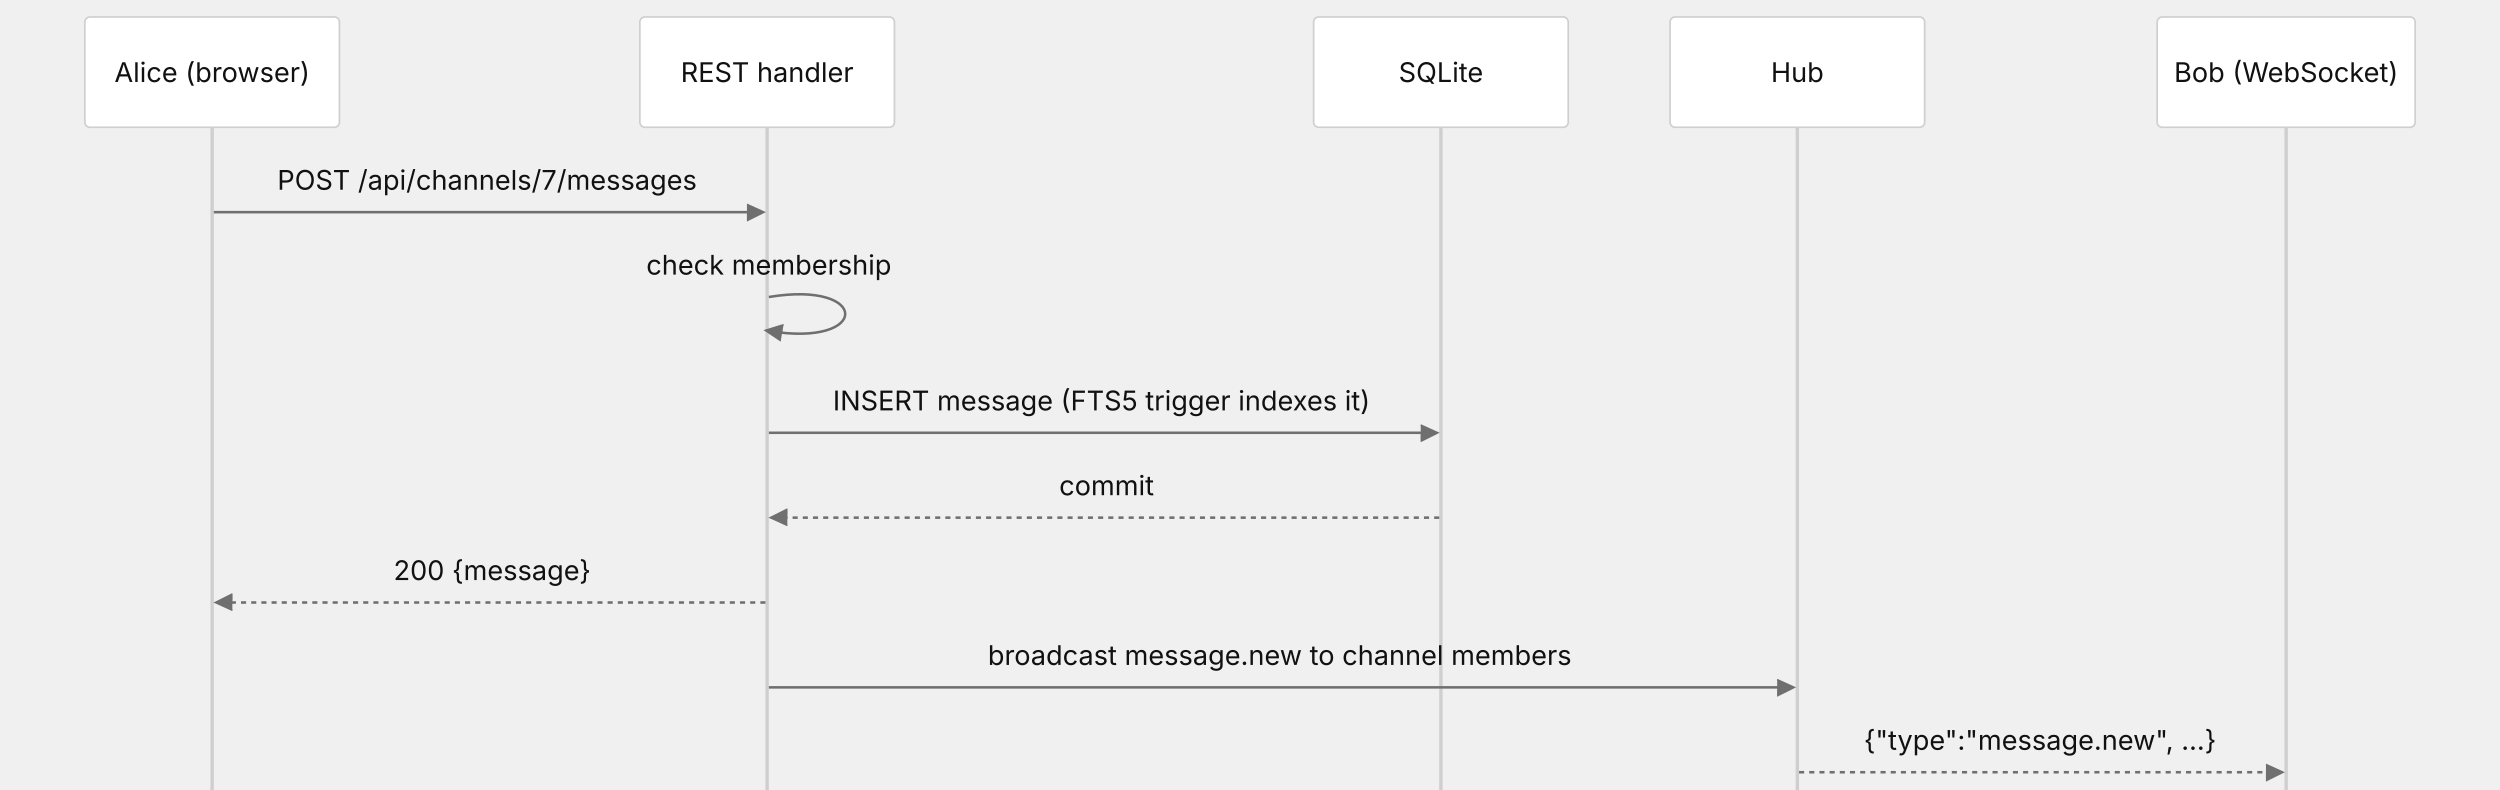
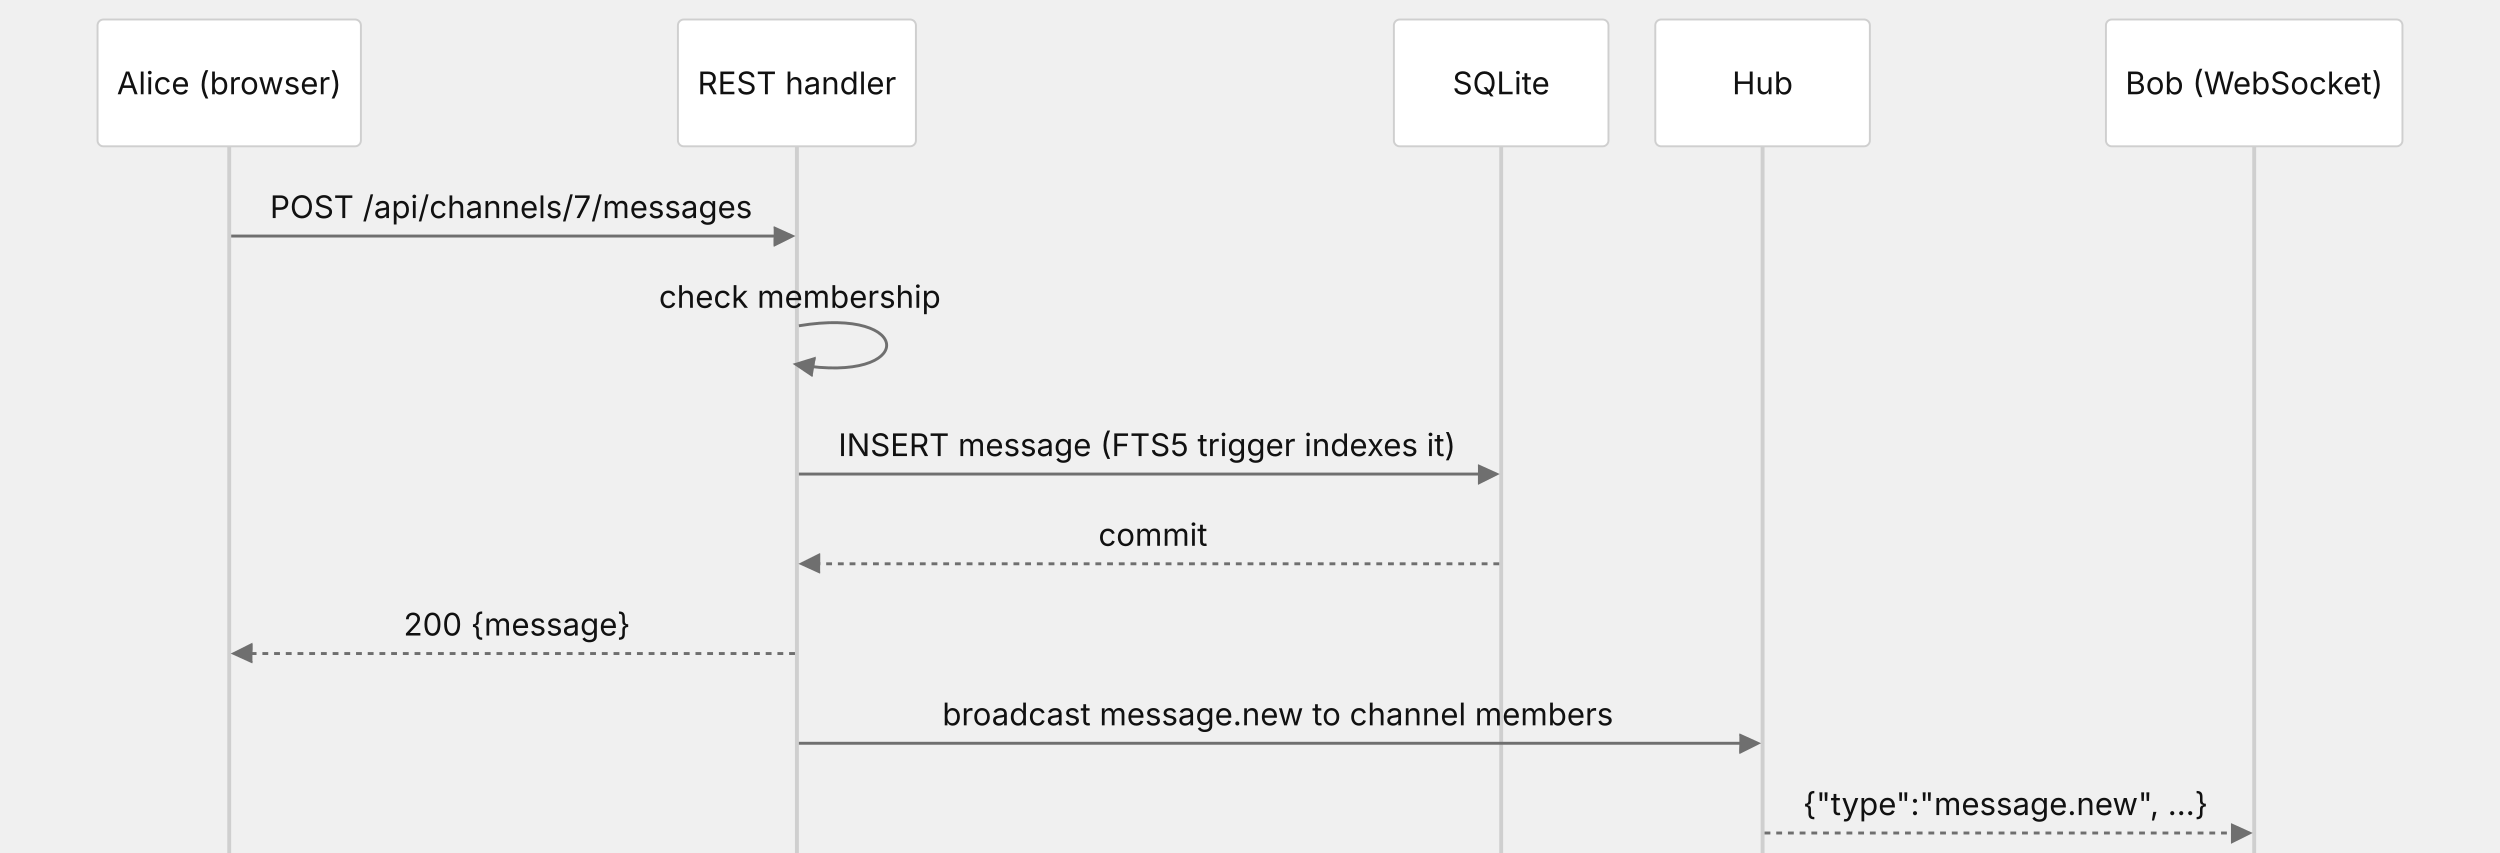
- <svg xmlns="http://www.w3.org/2000/svg" id="dwritepathmmd" width="1473" height="465" viewBox="-50 -10 1473 465" role="graphics-document document" aria-roledescription="sequence">
+ <svg xmlns="http://www.w3.org/2000/svg" id="dwritepathmmd" width="1281.5" height="437" viewBox="-50 -10 1281.5 437" role="graphics-document document" aria-roledescription="sequence">
  <g>
-     <line id="actor4" x1="1297" y1="65" x2="1297" y2="2000" class="actor-line 200" stroke-width="0.5px" stroke="#999" name="B" data-et="life-line" data-id="B" />
+     <line id="actor4" x1="1105.5" y1="65" x2="1105.5" y2="2000" class="actor-line 200" stroke-width="0.5px" stroke="#999" name="B" data-et="life-line" data-id="B" />
    <g id="root-4" data-et="participant" data-type="participant" data-id="B">
-       <rect x="1221" y="0" fill="#eaeaea" stroke="#666" width="152" height="65" name="B" rx="3" ry="3" class="actor actor-top" />
-       <text x="1297" y="32.5" dominant-baseline="central" alignment-baseline="central" class="actor actor-box" style="text-anchor: middle; font-size: 16px; font-weight: 400; font-family: Inter, sans-serif;">
-         <tspan x="1297" dy="0">Bob (WebSocket)</tspan>
+       <rect x="1029.5" y="0" fill="#eaeaea" stroke="#666" width="152" height="65" name="B" rx="3" ry="3" class="actor actor-top" />
+       <text x="1105.5" y="32.5" dominant-baseline="central" alignment-baseline="central" class="actor actor-box" style="text-anchor: middle; font-size: 16px; font-weight: 400; font-family: Inter, sans-serif;">
+         <tspan x="1105.5" dy="0">Bob (WebSocket)</tspan>
      </text>
    </g>
  </g>
  <g>
-     <line id="actor3" x1="1009" y1="65" x2="1009" y2="2000" class="actor-line 200" stroke-width="0.5px" stroke="#999" name="H" data-et="life-line" data-id="H" />
+     <line id="actor3" x1="853.5" y1="65" x2="853.5" y2="2000" class="actor-line 200" stroke-width="0.5px" stroke="#999" name="H" data-et="life-line" data-id="H" />
    <g id="root-3" data-et="participant" data-type="participant" data-id="H">
-       <rect x="934" y="0" fill="#eaeaea" stroke="#666" width="150" height="65" name="H" rx="3" ry="3" class="actor actor-top" />
-       <text x="1009" y="32.5" dominant-baseline="central" alignment-baseline="central" class="actor actor-box" style="text-anchor: middle; font-size: 16px; font-weight: 400; font-family: Inter, sans-serif;">
-         <tspan x="1009" dy="0">Hub</tspan>
+       <rect x="798.5" y="0" fill="#eaeaea" stroke="#666" width="110" height="65" name="H" rx="3" ry="3" class="actor actor-top" />
+       <text x="853.5" y="32.5" dominant-baseline="central" alignment-baseline="central" class="actor actor-box" style="text-anchor: middle; font-size: 16px; font-weight: 400; font-family: Inter, sans-serif;">
+         <tspan x="853.5" dy="0">Hub</tspan>
      </text>
    </g>
  </g>
  <g>
-     <line id="actor2" x1="799" y1="65" x2="799" y2="2000" class="actor-line 200" stroke-width="0.5px" stroke="#999" name="D" data-et="life-line" data-id="D" />
+     <line id="actor2" x1="719.5" y1="65" x2="719.5" y2="2000" class="actor-line 200" stroke-width="0.5px" stroke="#999" name="D" data-et="life-line" data-id="D" />
    <g id="root-2" data-et="participant" data-type="participant" data-id="D">
-       <rect x="724" y="0" fill="#eaeaea" stroke="#666" width="150" height="65" name="D" rx="3" ry="3" class="actor actor-top" />
-       <text x="799" y="32.5" dominant-baseline="central" alignment-baseline="central" class="actor actor-box" style="text-anchor: middle; font-size: 16px; font-weight: 400; font-family: Inter, sans-serif;">
-         <tspan x="799" dy="0">SQLite</tspan>
+       <rect x="664.5" y="0" fill="#eaeaea" stroke="#666" width="110" height="65" name="D" rx="3" ry="3" class="actor actor-top" />
+       <text x="719.5" y="32.5" dominant-baseline="central" alignment-baseline="central" class="actor actor-box" style="text-anchor: middle; font-size: 16px; font-weight: 400; font-family: Inter, sans-serif;">
+         <tspan x="719.5" dy="0">SQLite</tspan>
      </text>
    </g>
  </g>
  <g>
-     <line id="actor1" x1="402" y1="65" x2="402" y2="2000" class="actor-line 200" stroke-width="0.5px" stroke="#999" name="R" data-et="life-line" data-id="R" />
+     <line id="actor1" x1="358.5" y1="65" x2="358.5" y2="2000" class="actor-line 200" stroke-width="0.5px" stroke="#999" name="R" data-et="life-line" data-id="R" />
    <g id="root-1" data-et="participant" data-type="participant" data-id="R">
-       <rect x="327" y="0" fill="#eaeaea" stroke="#666" width="150" height="65" name="R" rx="3" ry="3" class="actor actor-top" />
-       <text x="402" y="32.5" dominant-baseline="central" alignment-baseline="central" class="actor actor-box" style="text-anchor: middle; font-size: 16px; font-weight: 400; font-family: Inter, sans-serif;">
-         <tspan x="402" dy="0">REST handler</tspan>
+       <rect x="297.5" y="0" fill="#eaeaea" stroke="#666" width="122" height="65" name="R" rx="3" ry="3" class="actor actor-top" />
+       <text x="358.5" y="32.5" dominant-baseline="central" alignment-baseline="central" class="actor actor-box" style="text-anchor: middle; font-size: 16px; font-weight: 400; font-family: Inter, sans-serif;">
+         <tspan x="358.5" dy="0">REST handler</tspan>
      </text>
    </g>
  </g>
  <g>
-     <line id="actor0" x1="75" y1="65" x2="75" y2="2000" class="actor-line 200" stroke-width="0.5px" stroke="#999" name="A" data-et="life-line" data-id="A" />
+     <line id="actor0" x1="67.5" y1="65" x2="67.5" y2="2000" class="actor-line 200" stroke-width="0.5px" stroke="#999" name="A" data-et="life-line" data-id="A" />
    <g id="root-0" data-et="participant" data-type="participant" data-id="A">
-       <rect x="0" y="0" fill="#eaeaea" stroke="#666" width="150" height="65" name="A" rx="3" ry="3" class="actor actor-top" />
-       <text x="75" y="32.5" dominant-baseline="central" alignment-baseline="central" class="actor actor-box" style="text-anchor: middle; font-size: 16px; font-weight: 400; font-family: Inter, sans-serif;">
-         <tspan x="75" dy="0">Alice (browser)</tspan>
+       <rect x="0" y="0" fill="#eaeaea" stroke="#666" width="135" height="65" name="A" rx="3" ry="3" class="actor actor-top" />
+       <text x="67.5" y="32.5" dominant-baseline="central" alignment-baseline="central" class="actor actor-box" style="text-anchor: middle; font-size: 16px; font-weight: 400; font-family: Inter, sans-serif;">
+         <tspan x="67.5" dy="0">Alice (browser)</tspan>
      </text>
    </g>
  </g>
  <style>#dwritepathmmd{font-family:Inter,sans-serif;font-size:14px;fill:#111111;}@keyframes edge-animation-frame{from{stroke-dashoffset:0;}}@keyframes dash{to{stroke-dashoffset:0;}}#dwritepathmmd .edge-animation-slow{stroke-dasharray:9,5!important;stroke-dashoffset:900;animation:dash 50s linear infinite;stroke-linecap:round;}#dwritepathmmd .edge-animation-fast{stroke-dasharray:9,5!important;stroke-dashoffset:900;animation:dash 20s linear infinite;stroke-linecap:round;}#dwritepathmmd .error-icon{fill:#fafafa;}#dwritepathmmd .error-text{fill:#050505;stroke:#050505;}#dwritepathmmd .edge-thickness-normal{stroke-width:1px;}#dwritepathmmd .edge-thickness-thick{stroke-width:3.5px;}#dwritepathmmd .edge-pattern-solid{stroke-dasharray:0;}#dwritepathmmd .edge-thickness-invisible{stroke-width:0;fill:none;}#dwritepathmmd .edge-pattern-dashed{stroke-dasharray:3;}#dwritepathmmd .edge-pattern-dotted{stroke-dasharray:2;}#dwritepathmmd .marker{fill:#8f8f8f;stroke:#8f8f8f;}#dwritepathmmd .marker.cross{stroke:#8f8f8f;}#dwritepathmmd svg{font-family:Inter,sans-serif;font-size:14px;}#dwritepathmmd p{margin:0;}#dwritepathmmd .actor{stroke:#cfcfcf;fill:#ffffff;stroke-width:1;}#dwritepathmmd rect.actor.outer-path[data-look="neo"]{filter:drop-shadow( 1px 2px 2px rgba(185,185,185,1));}#dwritepathmmd rect.note[data-look="neo"]{stroke:#e5480b;fill:#fdeee7;filter:drop-shadow( 1px 2px 2px rgba(185,185,185,1));}#dwritepathmmd text.actor&gt;tspan{fill:#111111;stroke:none;}#dwritepathmmd .actor-line{stroke:#cfcfcf;}#dwritepathmmd .innerArc{stroke-width:1.5;stroke-dasharray:none;}#dwritepathmmd .messageLine0{stroke-width:1.5;stroke-dasharray:none;stroke:#6f6f6f;}#dwritepathmmd .messageLine1{stroke-width:1.5;stroke-dasharray:2,2;stroke:#6f6f6f;}#dwritepathmmd [id$="-arrowhead"] path{fill:#6f6f6f;stroke:#6f6f6f;}#dwritepathmmd .sequenceNumber{fill:#707070;}#dwritepathmmd [id$="-sequencenumber"]{fill:#6f6f6f;}#dwritepathmmd [id$="-crosshead"] path{fill:#6f6f6f;stroke:#6f6f6f;}#dwritepathmmd .messageText{fill:#111111;stroke:none;}#dwritepathmmd .labelBox{stroke:#cfcfcf;fill:#ffffff;filter:none;}#dwritepathmmd .labelText,#dwritepathmmd .labelText&gt;tspan{fill:#111111;stroke:none;}#dwritepathmmd .loopText,#dwritepathmmd .loopText&gt;tspan{fill:#111111;stroke:none;}#dwritepathmmd .sectionTitle,#dwritepathmmd .sectionTitle&gt;tspan{fill:#111111;stroke:none;}#dwritepathmmd .loopLine{stroke-width:2px;stroke-dasharray:2,2;stroke:#cfcfcf;fill:#cfcfcf;}#dwritepathmmd .note{stroke:#e5480b;fill:#fdeee7;}#dwritepathmmd .noteText,#dwritepathmmd .noteText&gt;tspan{fill:#333;stroke:none;font-weight:normal;}#dwritepathmmd .activation0{fill:#fafafa;stroke:hsl(0, 0%, 88.039%);}#dwritepathmmd .activation1{fill:#fafafa;stroke:hsl(0, 0%, 88.039%);}#dwritepathmmd .activation2{fill:#fafafa;stroke:hsl(0, 0%, 88.039%);}#dwritepathmmd .actorPopupMenu{position:absolute;}#dwritepathmmd .actorPopupMenuPanel{position:absolute;fill:#ffffff;box-shadow:0px 8px 16px 0px rgba(0,0,0,0.2);filter:drop-shadow(3px 5px 2px rgb(0 0 0 / 0.4));}#dwritepathmmd .actor-man circle,#dwritepathmmd line{fill:#ffffff;stroke-width:2px;}#dwritepathmmd g rect.rect{filter:drop-shadow( 1px 2px 2px rgba(185,185,185,1));stroke:#cfcfcf;}#dwritepathmmd .node .neo-node{stroke:#cfcfcf;}#dwritepathmmd [data-look="neo"].node rect,#dwritepathmmd [data-look="neo"].cluster rect,#dwritepathmmd [data-look="neo"].node polygon{stroke:url(#dwritepathmmd-gradient);filter:drop-shadow( 1px 2px 2px rgba(185,185,185,1));}#dwritepathmmd [data-look="neo"].swimlane.cluster rect{filter:none;}#dwritepathmmd [data-look="neo"].node path{stroke:url(#dwritepathmmd-gradient);stroke-width:1px;}#dwritepathmmd [data-look="neo"].node .outer-path{filter:drop-shadow( 1px 2px 2px rgba(185,185,185,1));}#dwritepathmmd [data-look="neo"].node .neo-line path{stroke:#cfcfcf;filter:none;}#dwritepathmmd [data-look="neo"].node circle{stroke:url(#dwritepathmmd-gradient);filter:drop-shadow( 1px 2px 2px rgba(185,185,185,1));}#dwritepathmmd [data-look="neo"].node circle .state-start{fill:#000000;}#dwritepathmmd [data-look="neo"].icon-shape .icon{fill:url(#dwritepathmmd-gradient);filter:drop-shadow( 1px 2px 2px rgba(185,185,185,1));}#dwritepathmmd [data-look="neo"].icon-shape .icon-neo path{stroke:url(#dwritepathmmd-gradient);filter:drop-shadow( 1px 2px 2px rgba(185,185,185,1));}#dwritepathmmd :root{--mermaid-font-family:Inter,sans-serif;}</style>
  <g />
  <defs>
    <symbol id="dwritepathmmd-computer" width="24" height="24">
      <path transform="scale(.5)" d="M2 2v13h20v-13h-20zm18 11h-16v-9h16v9zm-10.228 6l.466-1h3.524l.467 1h-4.457zm14.228 3h-24l2-6h2.104l-1.33 4h18.45l-1.297-4h2.073l2 6zm-5-10h-14v-7h14v7z" />
    </symbol>
  </defs>
  <defs>
    <symbol id="dwritepathmmd-database" fill-rule="evenodd" clip-rule="evenodd">
      <path transform="scale(.5)" d="M12.258.001l.256.004.255.005.253.008.251.01.249.012.247.015.246.016.242.019.241.02.239.023.236.024.233.027.231.028.229.031.225.032.223.034.22.036.217.038.214.04.211.041.208.043.205.045.201.046.198.048.194.05.191.051.187.053.183.054.18.056.175.057.172.059.168.06.163.061.16.063.155.064.15.066.074.033.073.033.071.034.07.034.069.035.068.035.067.035.066.035.064.036.064.036.062.036.06.036.06.037.058.037.058.037.055.038.055.038.053.038.052.038.051.039.05.039.048.039.047.039.045.04.044.04.043.04.041.04.04.041.039.041.037.041.036.041.034.041.033.042.032.042.03.042.029.042.027.042.026.043.024.043.023.043.021.043.02.043.018.044.017.043.015.044.013.044.012.044.011.045.009.044.007.045.006.045.004.045.002.045.001.045v17l-.001.045-.002.045-.004.045-.006.045-.007.045-.009.044-.011.045-.012.044-.013.044-.015.044-.017.043-.018.044-.02.043-.021.043-.023.043-.024.043-.026.043-.027.042-.029.042-.03.042-.032.042-.033.042-.034.041-.036.041-.037.041-.039.041-.04.041-.041.04-.043.04-.044.04-.045.04-.047.039-.048.039-.05.039-.051.039-.052.038-.053.038-.055.038-.055.038-.058.037-.058.037-.06.037-.06.036-.062.036-.064.036-.064.036-.066.035-.067.035-.068.035-.069.035-.07.034-.071.034-.073.033-.074.033-.15.066-.155.064-.16.063-.163.061-.168.06-.172.059-.175.057-.18.056-.183.054-.187.053-.191.051-.194.05-.198.048-.201.046-.205.045-.208.043-.211.041-.214.04-.217.038-.22.036-.223.034-.225.032-.229.031-.231.028-.233.027-.236.024-.239.023-.241.02-.242.019-.246.016-.247.015-.249.012-.251.01-.253.008-.255.005-.256.004-.258.001-.258-.001-.256-.004-.255-.005-.253-.008-.251-.01-.249-.012-.247-.015-.245-.016-.243-.019-.241-.02-.238-.023-.236-.024-.234-.027-.231-.028-.228-.031-.226-.032-.223-.034-.22-.036-.217-.038-.214-.04-.211-.041-.208-.043-.204-.045-.201-.046-.198-.048-.195-.05-.19-.051-.187-.053-.184-.054-.179-.056-.176-.057-.172-.059-.167-.06-.164-.061-.159-.063-.155-.064-.151-.066-.074-.033-.072-.033-.072-.034-.07-.034-.069-.035-.068-.035-.067-.035-.066-.035-.064-.036-.063-.036-.062-.036-.061-.036-.06-.037-.058-.037-.057-.037-.056-.038-.055-.038-.053-.038-.052-.038-.051-.039-.049-.039-.049-.039-.046-.039-.046-.04-.044-.04-.043-.04-.041-.04-.04-.041-.039-.041-.037-.041-.036-.041-.034-.041-.033-.042-.032-.042-.03-.042-.029-.042-.027-.042-.026-.043-.024-.043-.023-.043-.021-.043-.02-.043-.018-.044-.017-.043-.015-.044-.013-.044-.012-.044-.011-.045-.009-.044-.007-.045-.006-.045-.004-.045-.002-.045-.001-.045v-17l.001-.045.002-.045.004-.045.006-.045.007-.045.009-.044.011-.045.012-.044.013-.044.015-.044.017-.043.018-.044.02-.043.021-.043.023-.043.024-.043.026-.043.027-.042.029-.042.03-.042.032-.042.033-.042.034-.041.036-.041.037-.041.039-.041.04-.041.041-.04.043-.04.044-.04.046-.04.046-.039.049-.039.049-.039.051-.039.052-.038.053-.038.055-.038.056-.038.057-.037.058-.037.06-.037.061-.036.062-.036.063-.036.064-.036.066-.035.067-.035.068-.035.069-.035.07-.034.072-.034.072-.033.074-.033.151-.066.155-.064.159-.063.164-.061.167-.06.172-.059.176-.057.179-.056.184-.054.187-.053.19-.051.195-.05.198-.048.201-.046.204-.045.208-.043.211-.041.214-.04.217-.038.22-.036.223-.034.226-.032.228-.031.231-.028.234-.027.236-.024.238-.023.241-.02.243-.019.245-.016.247-.015.249-.012.251-.01.253-.008.255-.005.256-.004.258-.001.258.001zm-9.258 20.499v.01l.001.021.003.021.004.022.005.021.006.022.007.022.009.023.01.022.011.023.012.023.013.023.015.023.016.024.017.023.018.024.019.024.021.024.022.025.023.024.024.025.052.049.056.05.061.051.066.051.07.051.075.051.079.052.084.052.088.052.092.052.097.052.102.051.105.052.11.052.114.051.119.051.123.051.127.05.131.05.135.05.139.048.144.049.147.047.152.047.155.047.16.045.163.045.167.043.171.043.176.041.178.041.183.039.187.039.19.037.194.035.197.035.202.033.204.031.209.03.212.029.216.027.219.025.222.024.226.021.23.02.233.018.236.016.24.015.243.012.246.01.249.008.253.005.256.004.259.001.26-.001.257-.004.254-.005.25-.008.247-.011.244-.012.241-.014.237-.016.233-.018.231-.021.226-.021.224-.024.22-.026.216-.027.212-.028.21-.031.205-.031.202-.034.198-.034.194-.036.191-.037.187-.039.183-.04.179-.04.175-.042.172-.043.168-.044.163-.045.16-.046.155-.046.152-.047.148-.048.143-.049.139-.049.136-.05.131-.05.126-.05.123-.051.118-.052.114-.051.11-.052.106-.052.101-.052.096-.052.092-.052.088-.053.083-.051.079-.052.074-.052.07-.051.065-.051.06-.051.056-.05.051-.05.023-.024.023-.025.021-.024.02-.024.019-.024.018-.024.017-.024.015-.023.014-.024.013-.023.012-.023.01-.023.01-.022.008-.022.006-.022.006-.022.004-.022.004-.021.001-.021.001-.021v-4.127l-.077.055-.08.053-.083.054-.085.053-.087.052-.09.052-.093.051-.095.05-.097.05-.1.049-.102.049-.105.048-.106.047-.109.047-.111.046-.114.045-.115.045-.118.044-.12.043-.122.042-.124.042-.126.041-.128.04-.13.04-.132.038-.134.038-.135.037-.138.037-.139.035-.142.035-.143.034-.144.033-.147.032-.148.031-.15.03-.151.03-.153.029-.154.027-.156.027-.158.026-.159.025-.161.024-.162.023-.163.022-.165.021-.166.02-.167.019-.169.018-.169.017-.171.016-.173.015-.173.014-.175.013-.175.012-.177.011-.178.01-.179.008-.179.008-.181.006-.182.005-.182.004-.184.003-.184.002h-.37l-.184-.002-.184-.003-.182-.004-.182-.005-.181-.006-.179-.008-.179-.008-.178-.01-.176-.011-.176-.012-.175-.013-.173-.014-.172-.015-.171-.016-.17-.017-.169-.018-.167-.019-.166-.02-.165-.021-.163-.022-.162-.023-.161-.024-.159-.025-.157-.026-.156-.027-.155-.027-.153-.029-.151-.03-.15-.03-.148-.031-.146-.032-.145-.033-.143-.034-.141-.035-.14-.035-.137-.037-.136-.037-.134-.038-.132-.038-.13-.04-.128-.04-.126-.041-.124-.042-.122-.042-.12-.044-.117-.043-.116-.045-.113-.045-.112-.046-.109-.047-.106-.047-.105-.048-.102-.049-.1-.049-.097-.05-.095-.05-.093-.052-.09-.051-.087-.052-.085-.053-.083-.054-.08-.054-.077-.054v4.127zm0-5.654v.011l.001.021.003.021.004.021.005.022.006.022.007.022.009.022.01.022.011.023.012.023.013.023.015.024.016.023.017.024.018.024.019.024.021.024.022.024.023.025.024.024.052.05.056.05.061.05.066.051.07.051.075.052.079.051.084.052.088.052.092.052.097.052.102.052.105.052.11.051.114.051.119.052.123.05.127.051.131.05.135.049.139.049.144.048.147.048.152.047.155.046.16.045.163.045.167.044.171.042.176.042.178.04.183.04.187.038.19.037.194.036.197.034.202.033.204.032.209.03.212.028.216.027.219.025.222.024.226.022.23.02.233.018.236.016.24.014.243.012.246.01.249.008.253.006.256.003.259.001.26-.001.257-.003.254-.006.25-.008.247-.01.244-.012.241-.015.237-.016.233-.018.231-.02.226-.022.224-.024.22-.025.216-.027.212-.029.21-.03.205-.032.202-.033.198-.035.194-.036.191-.037.187-.039.183-.039.179-.041.175-.042.172-.043.168-.044.163-.045.16-.045.155-.047.152-.047.148-.048.143-.048.139-.05.136-.049.131-.05.126-.051.123-.051.118-.051.114-.052.11-.052.106-.052.101-.052.096-.052.092-.052.088-.052.083-.052.079-.052.074-.051.07-.052.065-.051.06-.05.056-.051.051-.049.023-.025.023-.024.021-.025.02-.024.019-.024.018-.024.017-.024.015-.023.014-.023.013-.024.012-.022.01-.023.01-.023.008-.022.006-.022.006-.022.004-.021.004-.022.001-.021.001-.021v-4.139l-.077.054-.08.054-.083.054-.085.052-.087.053-.09.051-.093.051-.095.051-.097.05-.1.049-.102.049-.105.048-.106.047-.109.047-.111.046-.114.045-.115.044-.118.044-.12.044-.122.042-.124.042-.126.041-.128.04-.13.039-.132.039-.134.038-.135.037-.138.036-.139.036-.142.035-.143.033-.144.033-.147.033-.148.031-.15.03-.151.03-.153.028-.154.028-.156.027-.158.026-.159.025-.161.024-.162.023-.163.022-.165.021-.166.02-.167.019-.169.018-.169.017-.171.016-.173.015-.173.014-.175.013-.175.012-.177.011-.178.009-.179.009-.179.007-.181.007-.182.005-.182.004-.184.003-.184.002h-.37l-.184-.002-.184-.003-.182-.004-.182-.005-.181-.007-.179-.007-.179-.009-.178-.009-.176-.011-.176-.012-.175-.013-.173-.014-.172-.015-.171-.016-.17-.017-.169-.018-.167-.019-.166-.02-.165-.021-.163-.022-.162-.023-.161-.024-.159-.025-.157-.026-.156-.027-.155-.028-.153-.028-.151-.03-.15-.03-.148-.031-.146-.033-.145-.033-.143-.033-.141-.035-.14-.036-.137-.036-.136-.037-.134-.038-.132-.039-.13-.039-.128-.04-.126-.041-.124-.042-.122-.043-.12-.043-.117-.044-.116-.044-.113-.046-.112-.046-.109-.046-.106-.047-.105-.048-.102-.049-.1-.049-.097-.05-.095-.051-.093-.051-.09-.051-.087-.053-.085-.052-.083-.054-.08-.054-.077-.054v4.139zm0-5.666v.011l.001.02.003.022.004.021.005.022.006.021.007.022.009.023.01.022.011.023.012.023.013.023.015.023.016.024.017.024.018.023.019.024.021.025.022.024.023.024.024.025.052.05.056.05.061.05.066.051.07.051.075.052.079.051.084.052.088.052.092.052.097.052.102.052.105.051.11.052.114.051.119.051.123.051.127.05.131.05.135.05.139.049.144.048.147.048.152.047.155.046.16.045.163.045.167.043.171.043.176.042.178.04.183.04.187.038.19.037.194.036.197.034.202.033.204.032.209.03.212.028.216.027.219.025.222.024.226.021.23.02.233.018.236.017.24.014.243.012.246.01.249.008.253.006.256.003.259.001.26-.001.257-.003.254-.006.25-.008.247-.01.244-.013.241-.014.237-.016.233-.018.231-.02.226-.022.224-.024.22-.025.216-.027.212-.029.21-.03.205-.032.202-.033.198-.035.194-.036.191-.037.187-.039.183-.039.179-.041.175-.042.172-.043.168-.044.163-.045.16-.045.155-.047.152-.047.148-.048.143-.049.139-.049.136-.049.131-.051.126-.05.123-.051.118-.052.114-.051.11-.052.106-.052.101-.052.096-.052.092-.052.088-.052.083-.052.079-.052.074-.052.07-.051.065-.051.06-.051.056-.05.051-.049.023-.025.023-.025.021-.024.02-.024.019-.024.018-.024.017-.024.015-.023.014-.024.013-.023.012-.023.01-.022.01-.023.008-.022.006-.022.006-.022.004-.022.004-.021.001-.021.001-.021v-4.153l-.077.054-.08.054-.083.053-.085.053-.087.053-.09.051-.093.051-.095.051-.097.05-.1.049-.102.048-.105.048-.106.048-.109.046-.111.046-.114.046-.115.044-.118.044-.12.043-.122.043-.124.042-.126.041-.128.04-.13.039-.132.039-.134.038-.135.037-.138.036-.139.036-.142.034-.143.034-.144.033-.147.032-.148.032-.15.03-.151.03-.153.028-.154.028-.156.027-.158.026-.159.024-.161.024-.162.023-.163.023-.165.021-.166.02-.167.019-.169.018-.169.017-.171.016-.173.015-.173.014-.175.013-.175.012-.177.01-.178.01-.179.009-.179.007-.181.006-.182.006-.182.004-.184.003-.184.001-.185.001-.185-.001-.184-.001-.184-.003-.182-.004-.182-.006-.181-.006-.179-.007-.179-.009-.178-.01-.176-.01-.176-.012-.175-.013-.173-.014-.172-.015-.171-.016-.17-.017-.169-.018-.167-.019-.166-.02-.165-.021-.163-.023-.162-.023-.161-.024-.159-.024-.157-.026-.156-.027-.155-.028-.153-.028-.151-.03-.15-.03-.148-.032-.146-.032-.145-.033-.143-.034-.141-.034-.14-.036-.137-.036-.136-.037-.134-.038-.132-.039-.13-.039-.128-.041-.126-.041-.124-.041-.122-.043-.12-.043-.117-.044-.116-.044-.113-.046-.112-.046-.109-.046-.106-.048-.105-.048-.102-.048-.1-.05-.097-.049-.095-.051-.093-.051-.09-.052-.087-.052-.085-.053-.083-.053-.08-.054-.077-.054v4.153zm8.74-8.179l-.257.004-.254.005-.25.008-.247.011-.244.012-.241.014-.237.016-.233.018-.231.021-.226.022-.224.023-.22.026-.216.027-.212.028-.21.031-.205.032-.202.033-.198.034-.194.036-.191.038-.187.038-.183.04-.179.041-.175.042-.172.043-.168.043-.163.045-.16.046-.155.046-.152.048-.148.048-.143.048-.139.049-.136.05-.131.05-.126.051-.123.051-.118.051-.114.052-.11.052-.106.052-.101.052-.096.052-.092.052-.088.052-.083.052-.079.052-.074.051-.07.052-.065.051-.06.05-.056.05-.051.05-.023.025-.023.024-.021.024-.02.025-.019.024-.018.024-.017.023-.015.024-.014.023-.013.023-.012.023-.01.023-.01.022-.008.022-.006.023-.006.021-.004.022-.004.021-.001.021-.001.021.001.021.001.021.004.021.004.022.006.021.006.023.008.022.01.022.01.023.012.023.013.023.014.023.015.024.017.023.018.024.019.024.02.025.021.024.023.024.023.025.051.05.056.05.06.05.065.051.07.052.074.051.079.052.083.052.088.052.092.052.096.052.101.052.106.052.11.052.114.052.118.051.123.051.126.051.131.05.136.05.139.049.143.048.148.048.152.048.155.046.16.046.163.045.168.043.172.043.175.042.179.041.183.04.187.038.191.038.194.036.198.034.202.033.205.032.21.031.212.028.216.027.22.026.224.023.226.022.231.021.233.018.237.016.241.014.244.012.247.011.25.008.254.005.257.004.26.001.26-.001.257-.004.254-.005.25-.008.247-.011.244-.012.241-.014.237-.016.233-.018.231-.021.226-.022.224-.023.22-.026.216-.027.212-.028.21-.031.205-.032.202-.033.198-.034.194-.036.191-.038.187-.038.183-.04.179-.041.175-.042.172-.043.168-.043.163-.045.16-.046.155-.046.152-.048.148-.048.143-.048.139-.049.136-.05.131-.05.126-.051.123-.051.118-.051.114-.052.11-.052.106-.052.101-.052.096-.052.092-.052.088-.052.083-.052.079-.052.074-.051.07-.052.065-.051.06-.05.056-.05.051-.05.023-.025.023-.024.021-.024.02-.025.019-.024.018-.024.017-.023.015-.024.014-.023.013-.023.012-.023.01-.023.01-.022.008-.022.006-.023.006-.021.004-.022.004-.021.001-.021.001-.021-.001-.021-.001-.021-.004-.021-.004-.022-.006-.021-.006-.023-.008-.022-.01-.022-.01-.023-.012-.023-.013-.023-.014-.023-.015-.024-.017-.023-.018-.024-.019-.024-.02-.025-.021-.024-.023-.024-.023-.025-.051-.05-.056-.05-.06-.05-.065-.051-.07-.052-.074-.051-.079-.052-.083-.052-.088-.052-.092-.052-.096-.052-.101-.052-.106-.052-.11-.052-.114-.052-.118-.051-.123-.051-.126-.051-.131-.05-.136-.05-.139-.049-.143-.048-.148-.048-.152-.048-.155-.046-.16-.046-.163-.045-.168-.043-.172-.043-.175-.042-.179-.041-.183-.04-.187-.038-.191-.038-.194-.036-.198-.034-.202-.033-.205-.032-.21-.031-.212-.028-.216-.027-.22-.026-.224-.023-.226-.022-.231-.021-.233-.018-.237-.016-.241-.014-.244-.012-.247-.011-.25-.008-.254-.005-.257-.004-.26-.001-.26.001z" />
    </symbol>
  </defs>
  <defs>
    <symbol id="dwritepathmmd-clock" width="24" height="24">
      <path transform="scale(.5)" d="M12 2c5.514 0 10 4.486 10 10s-4.486 10-10 10-10-4.486-10-10 4.486-10 10-10zm0-2c-6.627 0-12 5.373-12 12s5.373 12 12 12 12-5.373 12-12-5.373-12-12-12zm5.848 12.459c.202.038.202.333.001.372-1.907.361-6.045 1.111-6.547 1.111-.719 0-1.301-.582-1.301-1.301 0-.512.77-5.447 1.125-7.445.034-.192.312-.181.343.014l.985 6.238 5.394 1.011z" />
    </symbol>
  </defs>
  <defs>
    <marker id="dwritepathmmd-arrowhead" refX="7.9" refY="5" markerUnits="userSpaceOnUse" markerWidth="12" markerHeight="12" orient="auto-start-reverse">
      <path d="M -1 0 L 10 5 L 0 10 z" />
    </marker>
  </defs>
  <defs>
    <marker id="dwritepathmmd-crosshead" markerWidth="15" markerHeight="8" orient="auto" refX="4" refY="4.5">
      <path fill="none" stroke="#000000" stroke-width="1pt" d="M 1,2 L 6,7 M 6,2 L 1,7" style="stroke-dasharray: 0, 0;" />
    </marker>
  </defs>
  <defs>
    <marker id="dwritepathmmd-filled-head" refX="15.5" refY="7" markerWidth="20" markerHeight="28" orient="auto">
      <path d="M 18,7 L9,13 L14,7 L9,1 Z" />
    </marker>
  </defs>
  <defs>
    <marker id="dwritepathmmd-sequencenumber" refX="15" refY="15" markerWidth="60" markerHeight="40" orient="auto">
      <circle cx="15" cy="15" r="6" />
    </marker>
  </defs>
  <defs>
    <marker id="dwritepathmmd-solidTopArrowHead" refX="7.9" refY="7.25" markerUnits="userSpaceOnUse" markerWidth="12" markerHeight="12" orient="auto-start-reverse">
      <path d="M 0 0 L 10 8 L 0 8 z" />
    </marker>
  </defs>
  <defs>
    <marker id="dwritepathmmd-solidBottomArrowHead" refX="7.9" refY="0.75" markerUnits="userSpaceOnUse" markerWidth="12" markerHeight="12" orient="auto-start-reverse">
      <path d="M 0 0 L 10 0 L 0 8 z" />
    </marker>
  </defs>
  <defs>
    <marker id="dwritepathmmd-stickTopArrowHead" refX="7.5" refY="7" markerUnits="userSpaceOnUse" markerWidth="12" markerHeight="12" orient="auto-start-reverse">
      <path d="M 0 0 L 7 7" stroke="black" stroke-width="1.5" fill="none" />
    </marker>
  </defs>
  <defs>
    <marker id="dwritepathmmd-stickBottomArrowHead" refX="7.5" refY="0" markerUnits="userSpaceOnUse" markerWidth="12" markerHeight="12" orient="auto-start-reverse">
      <path d="M 0 7 L 7 0" stroke="black" stroke-width="1.5" fill="none" />
    </marker>
  </defs>
-   <text x="237" y="80" text-anchor="middle" dominant-baseline="middle" alignment-baseline="middle" class="messageText" dy="1em" style="font-family: Inter, sans-serif; font-size: 16px; font-weight: 400;">POST /api/channels/7/messages</text>
-   <line x1="76" y1="115" x2="398" y2="115" class="messageLine0" data-et="message" data-id="i0" data-from="A" data-to="R" stroke-width="2" stroke="none" marker-end="url(#dwritepathmmd-arrowhead)" style="fill: none;" />
-   <text x="403" y="130" text-anchor="middle" dominant-baseline="middle" alignment-baseline="middle" class="messageText" dy="1em" style="font-family: Inter, sans-serif; font-size: 16px; font-weight: 400;">check membership</text>
-   <path d="M 403,165 C 463,155 463,195 403,185" class="messageLine0" data-et="message" data-id="i1" data-from="R" data-to="R" stroke-width="2" stroke="none" marker-end="url(#dwritepathmmd-arrowhead)" style="fill: none;" />
-   <text x="599" y="210" text-anchor="middle" dominant-baseline="middle" alignment-baseline="middle" class="messageText" dy="1em" style="font-family: Inter, sans-serif; font-size: 16px; font-weight: 400;">INSERT message (FTS5 trigger indexes it)</text>
-   <line x1="403" y1="245" x2="795" y2="245" class="messageLine0" data-et="message" data-id="i2" data-from="R" data-to="D" stroke-width="2" stroke="none" marker-end="url(#dwritepathmmd-arrowhead)" style="fill: none;" />
-   <text x="602" y="260" text-anchor="middle" dominant-baseline="middle" alignment-baseline="middle" class="messageText" dy="1em" style="font-family: Inter, sans-serif; font-size: 16px; font-weight: 400;">commit</text>
-   <line x1="798" y1="295" x2="406" y2="295" class="messageLine1" data-et="message" data-id="i3" data-from="D" data-to="R" stroke-width="2" stroke="none" marker-end="url(#dwritepathmmd-arrowhead)" style="stroke-dasharray: 3, 3; fill: none;" />
-   <text x="240" y="310" text-anchor="middle" dominant-baseline="middle" alignment-baseline="middle" class="messageText" dy="1em" style="font-family: Inter, sans-serif; font-size: 16px; font-weight: 400;">200 {message}</text>
-   <line x1="401" y1="345" x2="79" y2="345" class="messageLine1" data-et="message" data-id="i4" data-from="R" data-to="A" stroke-width="2" stroke="none" marker-end="url(#dwritepathmmd-arrowhead)" style="stroke-dasharray: 3, 3; fill: none;" />
-   <text x="704" y="360" text-anchor="middle" dominant-baseline="middle" alignment-baseline="middle" class="messageText" dy="1em" style="font-family: Inter, sans-serif; font-size: 16px; font-weight: 400;">broadcast message.new to channel members</text>
-   <line x1="403" y1="395" x2="1005" y2="395" class="messageLine0" data-et="message" data-id="i5" data-from="R" data-to="H" stroke-width="2" stroke="none" marker-end="url(#dwritepathmmd-arrowhead)" style="fill: none;" />
-   <text x="1152" y="410" text-anchor="middle" dominant-baseline="middle" alignment-baseline="middle" class="messageText" dy="1em" style="font-family: Inter, sans-serif; font-size: 16px; font-weight: 400;">{"type":"message.new", ...}</text>
-   <line x1="1010" y1="445" x2="1293" y2="445" class="messageLine1" data-et="message" data-id="i6" data-from="H" data-to="B" stroke-width="2" stroke="none" marker-end="url(#dwritepathmmd-arrowhead)" style="stroke-dasharray: 3, 3; fill: none;" />
+   <text x="212" y="80" text-anchor="middle" dominant-baseline="middle" alignment-baseline="middle" class="messageText" dy="1em" style="font-family: Inter, sans-serif; font-size: 16px; font-weight: 400;">POST /api/channels/7/messages</text>
+   <line x1="68.5" y1="111" x2="354.5" y2="111" class="messageLine0" data-et="message" data-id="i0" data-from="A" data-to="R" stroke-width="2" stroke="none" marker-end="url(#dwritepathmmd-arrowhead)" style="fill: none;" />
+   <text x="360" y="126" text-anchor="middle" dominant-baseline="middle" alignment-baseline="middle" class="messageText" dy="1em" style="font-family: Inter, sans-serif; font-size: 16px; font-weight: 400;">check membership</text>
+   <path d="M 359.5,157 C 419.5,147 419.5,187 359.5,177" class="messageLine0" data-et="message" data-id="i1" data-from="R" data-to="R" stroke-width="2" stroke="none" marker-end="url(#dwritepathmmd-arrowhead)" style="fill: none;" />
+   <text x="538" y="202" text-anchor="middle" dominant-baseline="middle" alignment-baseline="middle" class="messageText" dy="1em" style="font-family: Inter, sans-serif; font-size: 16px; font-weight: 400;">INSERT message (FTS5 trigger indexes it)</text>
+   <line x1="359.5" y1="233" x2="715.5" y2="233" class="messageLine0" data-et="message" data-id="i2" data-from="R" data-to="D" stroke-width="2" stroke="none" marker-end="url(#dwritepathmmd-arrowhead)" style="fill: none;" />
+   <text x="541" y="248" text-anchor="middle" dominant-baseline="middle" alignment-baseline="middle" class="messageText" dy="1em" style="font-family: Inter, sans-serif; font-size: 16px; font-weight: 400;">commit</text>
+   <line x1="718.5" y1="279" x2="362.5" y2="279" class="messageLine1" data-et="message" data-id="i3" data-from="D" data-to="R" stroke-width="2" stroke="none" marker-end="url(#dwritepathmmd-arrowhead)" style="stroke-dasharray: 3, 3; fill: none;" />
+   <text x="215" y="294" text-anchor="middle" dominant-baseline="middle" alignment-baseline="middle" class="messageText" dy="1em" style="font-family: Inter, sans-serif; font-size: 16px; font-weight: 400;">200 {message}</text>
+   <line x1="357.5" y1="325" x2="71.5" y2="325" class="messageLine1" data-et="message" data-id="i4" data-from="R" data-to="A" stroke-width="2" stroke="none" marker-end="url(#dwritepathmmd-arrowhead)" style="stroke-dasharray: 3, 3; fill: none;" />
+   <text x="605" y="340" text-anchor="middle" dominant-baseline="middle" alignment-baseline="middle" class="messageText" dy="1em" style="font-family: Inter, sans-serif; font-size: 16px; font-weight: 400;">broadcast message.new to channel members</text>
+   <line x1="359.5" y1="371" x2="849.5" y2="371" class="messageLine0" data-et="message" data-id="i5" data-from="R" data-to="H" stroke-width="2" stroke="none" marker-end="url(#dwritepathmmd-arrowhead)" style="fill: none;" />
+   <text x="978" y="386" text-anchor="middle" dominant-baseline="middle" alignment-baseline="middle" class="messageText" dy="1em" style="font-family: Inter, sans-serif; font-size: 16px; font-weight: 400;">{"type":"message.new", ...}</text>
+   <line x1="854.5" y1="417" x2="1101.5" y2="417" class="messageLine1" data-et="message" data-id="i6" data-from="H" data-to="B" stroke-width="2" stroke="none" marker-end="url(#dwritepathmmd-arrowhead)" style="stroke-dasharray: 3, 3; fill: none;" />
</svg>
